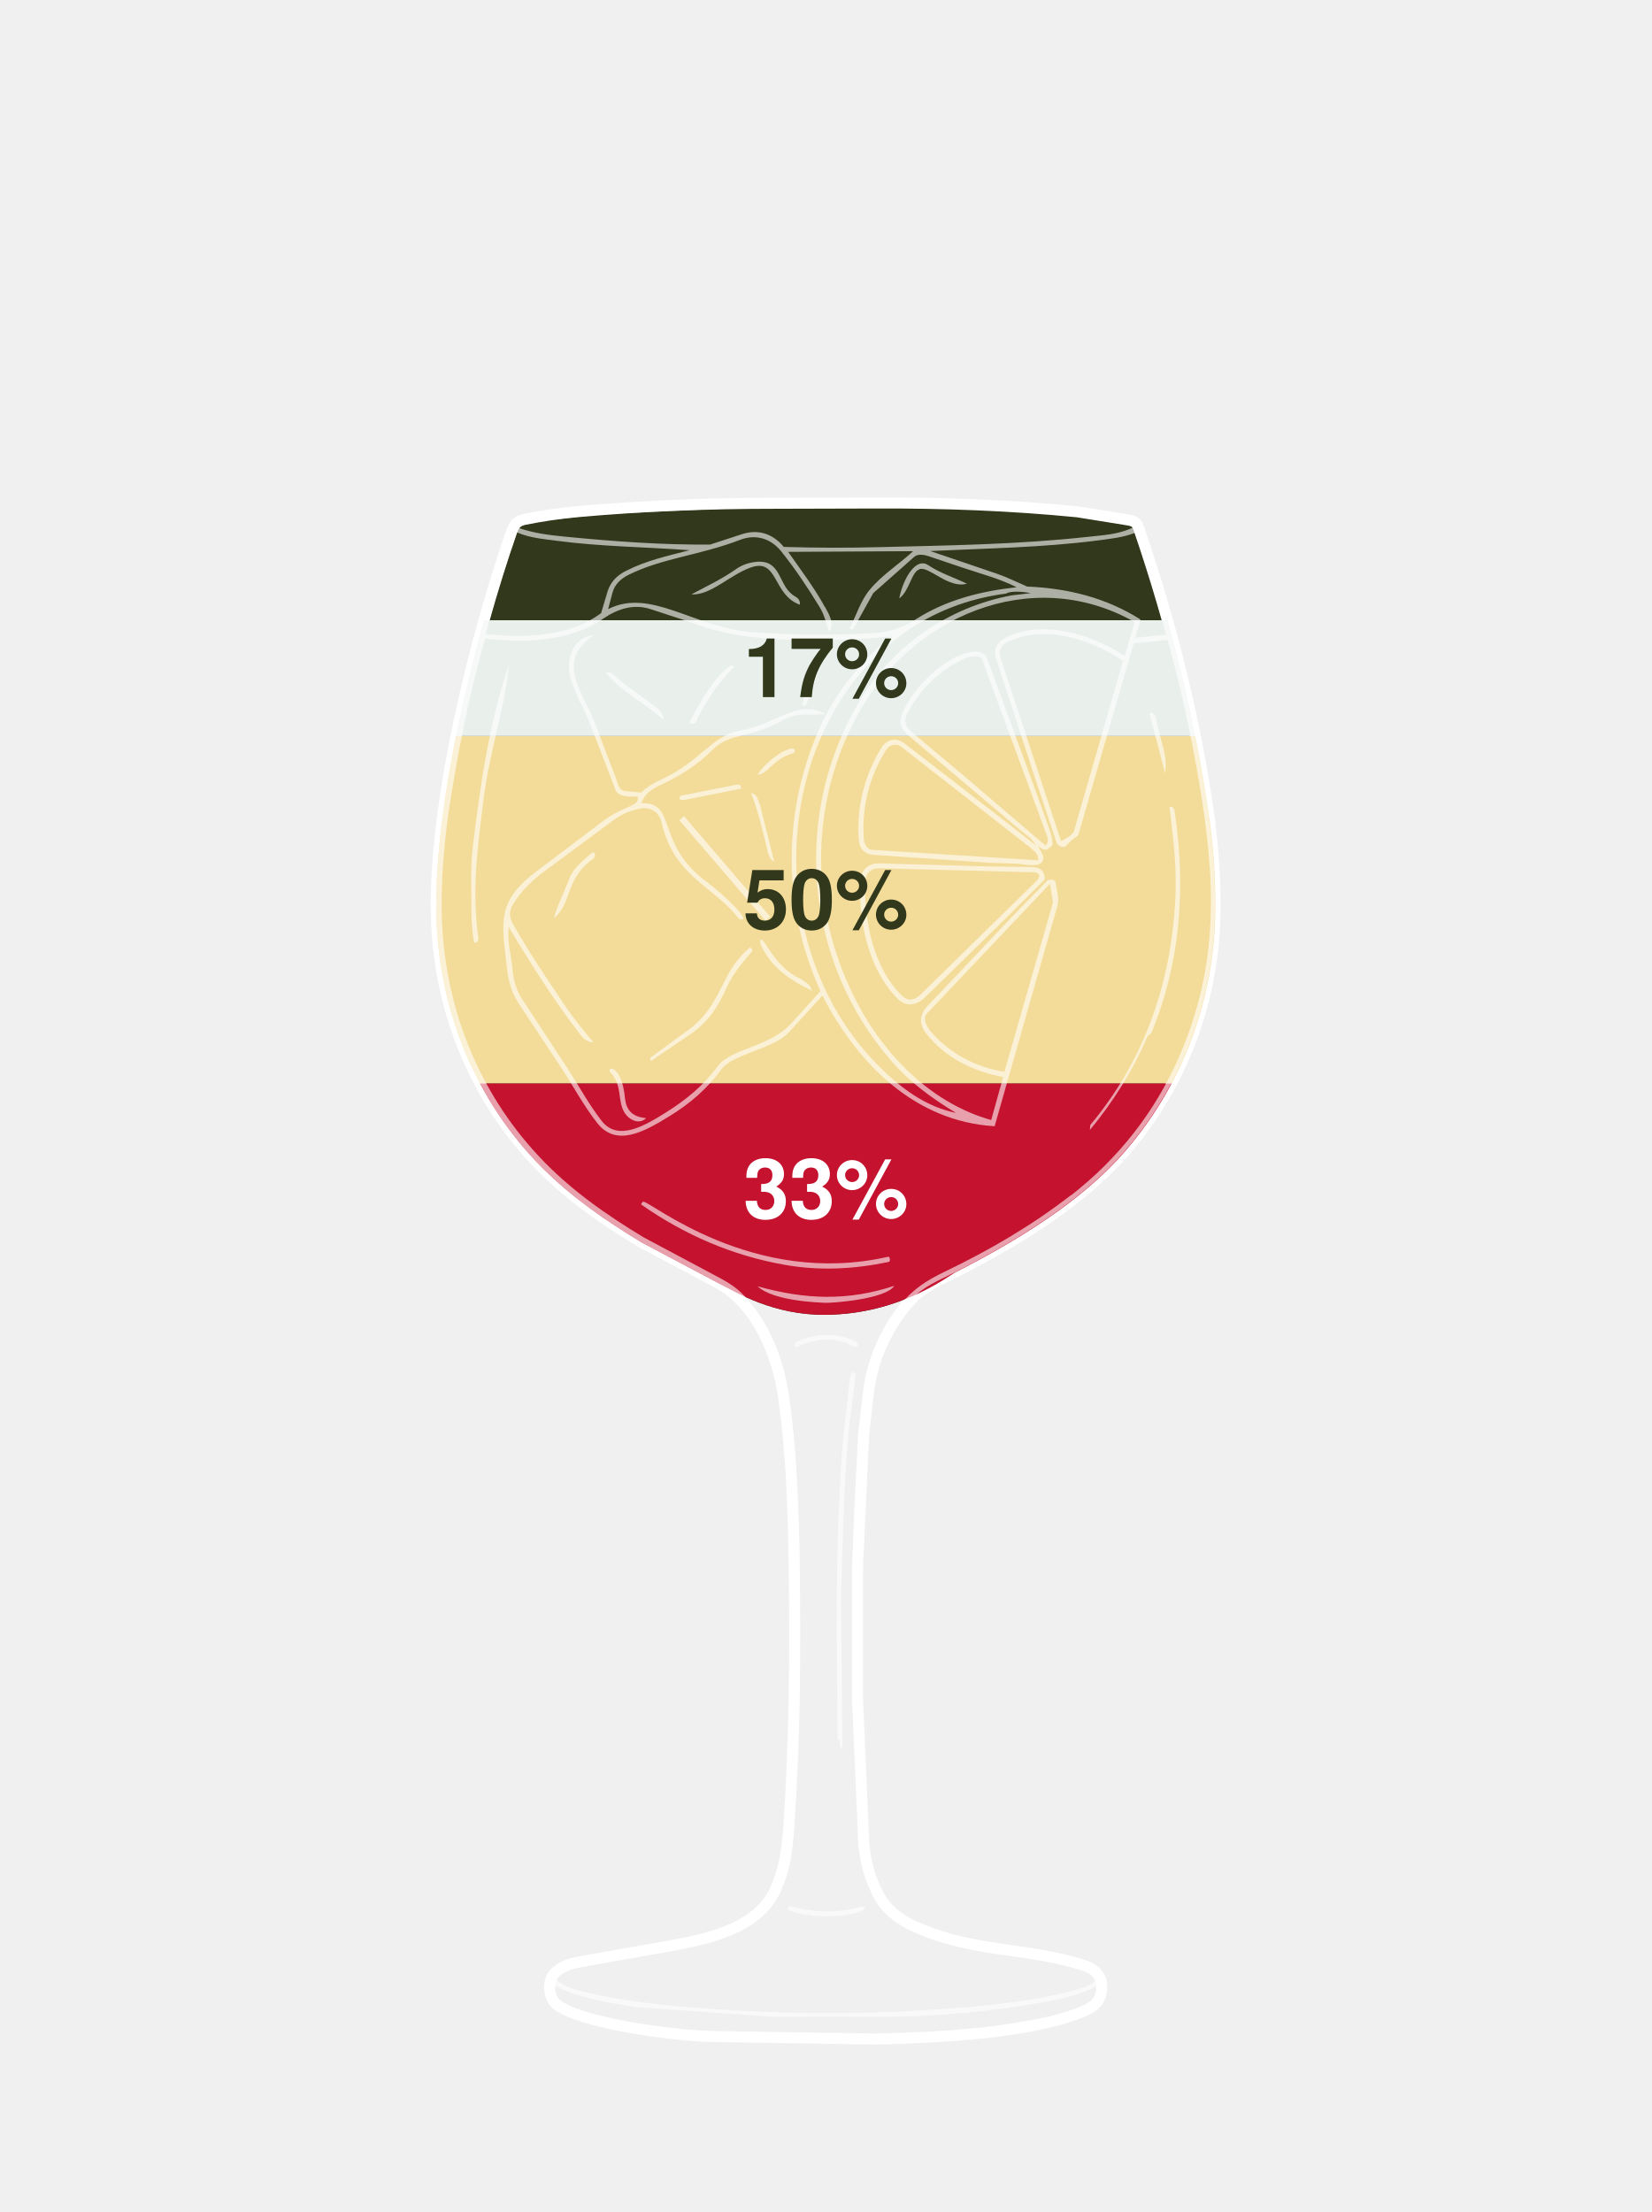
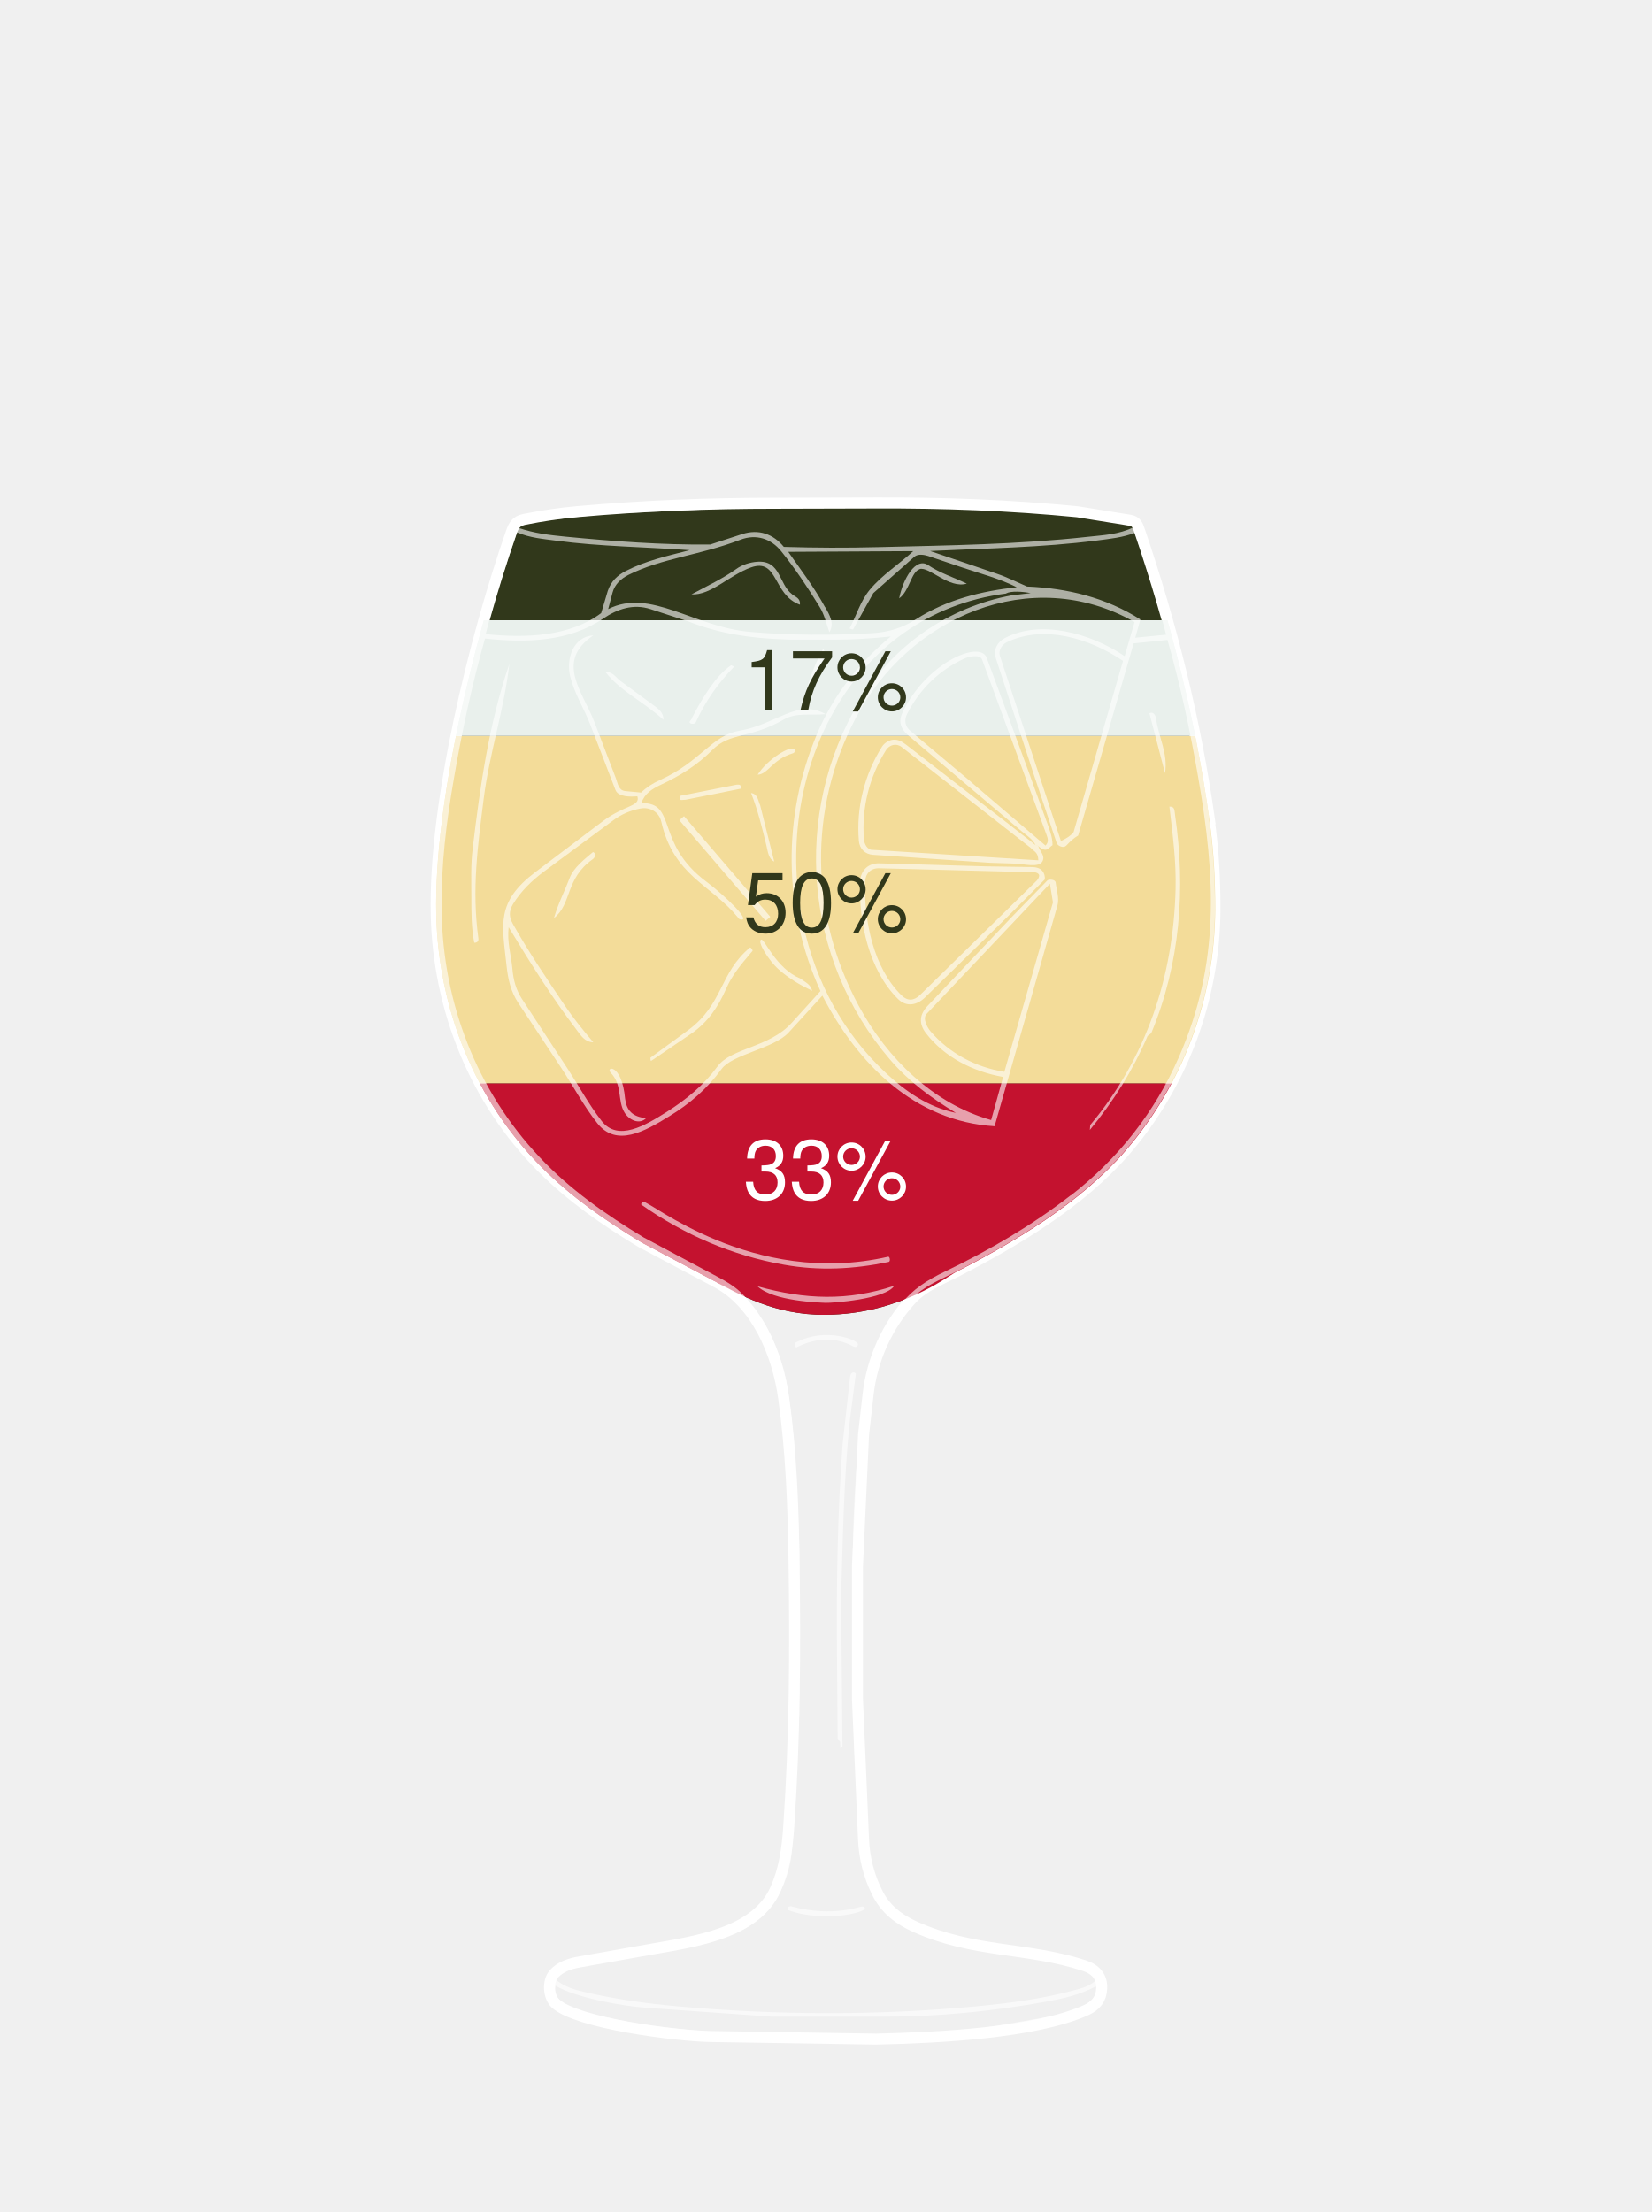
- <svg xmlns="http://www.w3.org/2000/svg" id="Capa_1" width="423.3mm" height="566.9mm" version="1.1" viewBox="0 0 1200 1607">
+ <svg xmlns="http://www.w3.org/2000/svg" id="Capa_1" width="423.3mm" height="566.9mm" version="1.1" viewBox="0 0 1199.9 1607">
  <defs>
    <style>
-       .st0 {
+       .st0, .st1 {
        fill: none;
+       }
+ 
+       .st1 {
        stroke: #fff;
        stroke-miterlimit: 10;
        stroke-width: 8px;
      }

-       .st1 {
-         opacity: 0;
+       .st2, .st3 {
+         fill: #fff;
      }

-       .st1, .st2 {
+       .st2, .st4 {
+         font-family: Helvetica, Helvetica;
+         font-size: 60px;
+       }
+ 
+       .st5 {
+         fill-opacity: 0;
+       }
+ 
+       .st5, .st6, .st4 {
        fill: #31381b;
      }

-       .st3 {
-         fill: #f16c24;
+       .st7 {
+         fill: #e9f0ec;
+       }
+ 
+       .st8 {
+         opacity: .6;
+       }
+ 
+       .st9 {
+         fill: #c4122f;
      }

      .st4 {
-         fill: #fff;
+         isolation: isolate;
      }

-       .st5 {
-         fill: #e9f0ec;
+       .st10 {
+         fill: #f3dc99;
      }

-       .st6 {
-         opacity: .6;
-       }
- 
-       .st7 {
-         fill: #f3dc99;
+       .st11 {
+         clip-path: url(#clippath);
      }
    </style>
-     <clipPath id="liquido">
-       <path d="M878.6,594.8c-10.1-71.5-27.4-140.8-50.6-209-1.5-4.4-2.4-7.1-7.3-7.9l-37.9-6.1c-49-4.8-97.3-6.6-146.7-6.4l-72.6.2c-48.5,0-95.8,1.8-144,6.1-13.2,1.2-25.8,3.1-38.4,5.6-6.1,1.2-7.8,4.4-9.6,9.5-27,77.7-56.4,197.1-54.5,278,1.6,68.7,28.2,134.5,76.6,183.2,21.8,21.9,46.4,38.8,72.7,54.7l54.3,28.8c14.2,7.5,41.4,24.1,79.3,23.7,54.1-.5,88.6-28,94.5-31,43.5-22.3,90.7-50.6,122.9-87.7,42.2-48.7,65.2-111,65.6-175.5.1-22.9-1.1-43.4-4.3-66.1Z" />
+     <clipPath id="clippath">
+       <path class="st0" d="M878.5,594.8c-10.1-71.5-27.4-140.8-50.6-209-1.5-4.4-2.4-7.1-7.3-7.9l-37.9-6.1c-49-4.8-97.3-6.6-146.7-6.4l-72.6.2c-48.5,0-95.8,1.8-144,6.1-13.2,1.2-25.8,3.1-38.4,5.6-6.1,1.2-7.8,4.4-9.6,9.5-27,77.7-56.4,197.1-54.5,278,1.6,68.7,28.2,134.5,76.6,183.2,21.8,21.9,46.4,38.8,72.7,54.7l54.3,28.8c14.2,7.5,41.4,24.1,79.3,23.7,54.1-.5,88.6-28,94.5-31,43.5-22.3,90.7-50.6,122.9-87.7,42.2-48.7,65.2-111,65.6-175.5,0-22.9-1.1-43.4-4.3-66.1h0Z" />
    </clipPath>
  </defs>
-   <rect class="st1" width="1200" height="1607" />
-   <path class="st2" d="M878.6,594.8c-10.1-71.5-27.4-140.8-50.6-209-1.5-4.4-2.4-7.1-7.3-7.9l-37.9-6.1c-49-4.8-97.3-6.6-146.7-6.4l-72.6.2c-48.5,0-95.8,1.8-144,6.1-13.2,1.2-25.8,3.1-38.4,5.6-6.1,1.2-7.8,4.4-9.6,9.5-27,77.7-56.4,197.1-54.5,278,1.6,68.7,28.2,134.5,76.6,183.2,21.8,21.9,46.4,38.8,72.7,54.7l54.3,28.8c14.2,7.5,41.4,24.1,79.3,23.7,54.1-.5,88.6-28,94.5-31,43.5-22.3,90.7-50.6,122.9-87.7,42.2-48.7,65.2-111,65.6-175.5.1-22.9-1.1-43.4-4.3-66.1Z" />
-   <path class="st0" d="M878.6,594.8c-10.1-71.5-27.4-140.8-50.6-209-1.5-4.4-2.4-7.1-7.3-7.9l-37.9-6.1c-49-4.8-97.3-6.6-146.7-6.4l-72.6.2c-48.5,0-95.8,1.8-144,6.1-13.2,1.2-25.8,3.1-38.4,5.6-6.1,1.2-7.8,4.4-9.6,9.5-27,77.7-56.4,197.1-54.5,278,1.6,68.7,28.2,134.5,76.6,183.2,21.8,21.9,46.4,38.8,72.7,54.7l54.3,28.8c29,15.4,44.3,51.8,48.8,84.2,5.5,39.5,6.9,78,7.5,118.3,1,64.8.6,128.2-3.8,192.7-1.1,16.4-3.1,31.1-9.6,45.7-14.3,32.2-58,38-91.5,43.9l-51.3,9.1c-6.5,1.1-13.7,3.5-18.2,8.6-4.8,5.4-4.1,16.7,1.2,21.6,15.7,14.2,87,23.5,112.9,23.9l120,1.9c45.2-1.1,115.1-4.3,152.6-21.1,7.1-3.2,10.9-8.2,11.2-15.7.4-8.5-4.4-13.9-12.6-16.6-41.2-13.5-80.3-9.1-122.9-28.2-12-5.4-21.7-12.9-27.6-24.9-6-12-9.3-24.9-9.9-38.6l-4.4-101.9v-96.6s4.4-95.4,4.4-95.4l3.3-29.2c2.9-25.7,13.8-49.9,31.2-69,9-9.8,20.8-14.2,32.3-20.1,43.5-22.3,90.7-50.6,122.9-87.7,42.2-48.7,65.2-111,65.6-175.5.1-22.9-1.1-43.4-4.3-66.1Z" />
-   <g clip-path="url(#liquido)">
-     <rect id="Campari" x="0" y="787.0" width="1200" height="168.2" fill="#c4122f" />
-     <rect id="Prosecco" x="0" y="534.7" width="1200" height="252.3" fill="#f3dc99" />
-     <rect id="Soda" x="0" y="450.6" width="1200" height="84.1" fill="#e9f0ec" />
+   <rect class="st5" y="0" width="1199.9" height="1606.9" />
+   <path class="st6" d="M878.5,594.8c-10.1-71.5-27.4-140.8-50.6-209-1.5-4.4-2.4-7.1-7.3-7.9l-37.9-6.1c-49-4.8-97.3-6.6-146.7-6.4l-72.6.2c-48.5,0-95.8,1.8-144,6.1-13.2,1.2-25.8,3.1-38.4,5.6-6.1,1.2-7.8,4.4-9.6,9.5-27,77.7-56.4,197.1-54.5,278,1.6,68.7,28.2,134.5,76.6,183.2,21.8,21.9,46.4,38.8,72.7,54.7l54.3,28.8c14.2,7.5,41.4,24.1,79.3,23.7,54.1-.5,88.6-28,94.5-31,43.5-22.3,90.7-50.6,122.9-87.7,42.2-48.7,65.2-111,65.6-175.5,0-22.9-1.1-43.4-4.3-66.1h0Z" />
+   <path class="st1" d="M878.5,594.8c-10.1-71.5-27.4-140.8-50.6-209-1.5-4.4-2.4-7.1-7.3-7.9l-37.9-6.1c-49-4.8-97.3-6.6-146.7-6.4l-72.6.2c-48.5,0-95.8,1.8-144,6.1-13.2,1.2-25.8,3.1-38.4,5.6-6.1,1.2-7.8,4.4-9.6,9.5-27,77.7-56.4,197.1-54.5,278,1.6,68.7,28.2,134.5,76.6,183.2,21.8,21.9,46.4,38.8,72.7,54.7l54.3,28.8c29,15.4,44.3,51.8,48.8,84.2,5.5,39.5,6.9,78,7.5,118.3,1,64.8.6,128.2-3.8,192.7-1.1,16.4-3.1,31.1-9.6,45.7-14.3,32.2-58,38-91.5,43.9l-51.3,9.1c-6.5,1.1-13.7,3.5-18.2,8.6-4.8,5.4-4.1,16.7,1.2,21.6,15.7,14.2,87,23.5,112.9,23.9l120,1.9c45.2-1.1,115.1-4.3,152.6-21.1,7.1-3.2,10.9-8.2,11.2-15.7.4-8.5-4.4-13.9-12.6-16.6-41.2-13.5-80.3-9.1-122.9-28.2-12-5.4-21.7-12.9-27.6-24.9-6-12-9.3-24.9-9.9-38.6l-4.4-101.9v-96.6l4.4-95.4,3.3-29.2c2.9-25.7,13.8-49.9,31.2-69,9-9.8,20.8-14.2,32.3-20.1,43.5-22.3,90.7-50.6,122.9-87.7,42.2-48.7,65.2-111,65.6-175.5,0-22.9-1.1-43.4-4.3-66.1h.2Z" />
+   <g class="st11">
+     <g>
+       <rect id="Campari" class="st9" y="787" width="1199.9" height="168.2" />
+       <rect id="Prosecco" class="st10" y="534.7" width="1199.9" height="252.3" />
+       <rect id="Soda" class="st7" y="450.6" width="1199.9" height="84.1" />
+     </g>
  </g>
-   <g class="st6">
-     <path class="st4" d="M878.6,594.8c-10.1-71.5-27.4-140.8-50.6-209-1.5-4.4-2.4-7.1-7.3-7.9l-37.9-6.1c-49-4.8-97.3-6.6-146.7-6.4l-72.6.2c-48.5,0-95.8,1.8-144,6.1-13.2,1.2-25.8,3.1-38.4,5.6-6.1,1.2-7.8,4.4-9.6,9.5-27,77.7-56.4,197.1-54.5,278,1.6,68.7,28.2,134.5,76.6,183.2,21.8,21.9,46.4,38.8,72.7,54.7l54.3,28.8c29,15.4,44.3,51.8,48.8,84.2,5.5,39.5,6.9,78,7.5,118.3,1,64.8.6,128.2-3.8,192.7-1.1,16.4-3.1,31.1-9.6,45.7-14.3,32.2-58,38-91.5,43.9l-51.3,9.1c-6.5,1.1-13.7,3.5-18.2,8.6-4.8,5.4-4.1,16.7,1.2,21.6,15.7,14.2,87,23.5,112.9,23.9l120,1.9c45.2-1.1,115.1-4.3,152.6-21.1,7.1-3.2,10.9-8.2,11.2-15.7.4-8.5-4.4-13.9-12.6-16.6-41.2-13.5-80.3-9.1-122.9-28.2-12-5.4-21.7-12.9-27.6-24.9-6-12-9.3-24.9-9.9-38.6l-4.4-101.9v-96.6s4.4-95.4,4.4-95.4l3.3-29.2c2.9-25.7,13.8-49.9,31.2-69,9-9.8,20.8-14.2,32.3-20.1,43.5-22.3,90.7-50.6,122.9-87.7,42.2-48.7,65.2-111,65.6-175.5.1-22.9-1.1-43.4-4.3-66.1ZM847.2,461.1l-22.4,2.2,3.7-13.3c-25.1-15.9-53.1-22.7-82.3-23.9-7-3-14.5-6.8-21.9-9.3l-48.5-16.5c41.8-2,80.9-2.5,121-7.6,9.9-1.3,18.9-2.2,27.7-5.6,8.6,24.8,16.1,48.5,22.7,73.9ZM599.4,441.2c-7.8-14.3-17.4-26.9-26.8-40.3l90.8-.5c-10.6,9.8-22.5,17.1-31.6,28.1-6.8,8.2-9.9,19.2-14.6,28,.8.6,2.2.8,2.5.8l14.7-26.4,29.8-26.4c2.6-2.3,7.1-1.5,10-.6l24.6,8.3c13.6,4.6,26.5,7.8,39.8,14.4-25.8,2.8-51,9.1-73.1,23.2-10,6.4-19.9,9.5-32,10.2-29.5,1.7-58.7,1.6-88.3-.9-41-3.4-72.7-32.2-103.4-16.6l3.2-12.1c1.6-5.9,6.1-10,11.4-12.7,24.9-12.4,51.9-14.2,81.5-25.6,11.3-4.3,22.2-.9,29.7,8.5,10.2,12.7,19.2,26.3,27.8,40.3,3.5,5.7,4.6,11.3,7.1,18.4,3.9-6.5-.1-12.8-3.1-18.3ZM731,431.1c3.5-1.9,11.9-1.4,17.8-.2l-13.7,1.6c-45.7,8.4-86.5,36.4-110.7,77-49.2,82.1-40,187.7,22.1,260.1,13.8,16.1,29.4,27.6,48,38.9-20.1-4.1-36.6-15.6-51.1-29.2-30.8-28.8-50.8-66.1-59.8-107.6-23.1-107,33.2-225.8,147.4-240.5ZM398.8,377.8l40.3-4.4,101.8-4.6h126c34.6.1,67.5,2.3,101.8,5.2,18.7,1.6,36.4,2.9,55.1,8.9-11.2,5.5-22,5.8-33.6,7.1-51,5.6-101.3,6.2-152.6,7.5-23.2.6-44.9.5-68.2-.2-7.8-9.5-18.4-13.1-30.2-9.3l-23.3,7.6c-35.2.3-69.8-2.3-104.9-5.7-12-1.2-22.9-2.4-34.6-6.5,7.5-4.5,14.8-4.9,22.4-5.7ZM375.6,386.8c9.6,4,18.7,4.7,28.5,6,32.3,4.3,63.8,4.5,96.9,6.9-15.9,4.1-31.6,7.5-46.4,15.1-6,3.1-10.7,7.4-13.1,14.5l-4.8,16.1c-22.8,17.1-54.7,18.3-83.9,15.3,6.3-25.3,14.3-49.2,22.7-73.9ZM765.8,1464.6l-49.3,8.5c-39.1,4.5-77.1,5.4-116.6,5.3-55.5-.1-121.7-1.7-174.1-16.3-12.6-3.5-25.1-9.2-22.1-19.4,14.4,8.7,48.9,14.9,65.6,16l91.6,6.5h81.8c39.5-.1,78-3.9,116.8-10.8,12.8-2.3,24.6-4.9,36.7-11.2,4.1,10.9-16.7,19-30.5,21.4ZM778,868.3c-28.6,22.2-59.1,39.9-91.7,55.6-12.4,5.9-23.2,12.8-31.6,23.4-17.2,21.5-25.4,46.4-28.4,73.9-4.9,44.5-7.2,87.9-6.7,132.8l1.2,118.1,4.1,70c.7,11.6,4.1,22.3,8.8,32.7,5.7,12.4,14.7,21,27.1,26.8,42.4,20,79,16.3,121.6,28.3,5.5,1.5,10.6,3.4,14.2,8.3-3.9,4-8.7,5.7-13.9,7.1-24.6,6.8-48.8,10-74.6,12.4-71.7,6.6-142.9,6.3-214.6,0-23.7-2.1-45.9-5.2-68.7-10.5-7.5-1.7-14.8-3.8-21-9.1,4.6-5.3,10.7-7.8,17.2-9l52-9.5c32.2-5.9,75.1-10.9,91.8-41.2,6.1-11.1,10-23.1,10.7-36l5.2-96.9.2-118.3-.8-19c-1.4-32.4-2.5-63.8-7.3-95.9-4-26.8-14.1-51.1-32.2-71-6.2-6.8-14.2-11.1-22.2-15.3l-50.7-27c-27.6-16.7-53.4-34.7-75.7-58.4-45.6-48.4-70.1-112-71.1-178.6-.5-33.4,3.4-64.7,9.1-97.4,5.9-34.4,13-67.2,22.4-100.7,30.1,3.2,61,2.4,86-14.6,10.4-7,21.9-10.8,34.2-6.8l28.2,9.2c22.4,8.8,45.3,12,68.7,12.8l5.2.2h32.1c13.7,0,26.5-.9,40.4-2.3-23.5,19.4-41.8,42.8-53.7,71.1-25.2,59.7-24.5,127.2,2.6,186.5l-20.9,23.1c-16.3,18.1-44,18.1-53.9,31.7-10.2,13.8-22.5,23.9-36.9,33-15.4,9.7-35.4,21.9-47.3,6.5-9.4-12.1-16.4-25.2-24.8-38.1l-32.8-50.1c-4.6-6.9-6.5-14.2-7.2-22.4-.9-10-4-19.3-2.7-30.1,15.7,25.9,31.2,50.7,49.3,74.5,3.1,4.1,6,9,12.2,9.1-7.8-9.3-14.5-17.4-20.9-27-13.1-19.5-26-38.4-37.5-58.9-2.8-5-3.1-9.1,0-14.4,5.7-9.3,13.7-17.2,22.8-23.9l50-37c5.9-4.4,12.4-7.2,19.6-8.6,7-1.4,13.8,2.4,15.4,9.6,8.9,39.3,36.1,45.7,55.3,69.1.8,1,.9,1.5,2,1.8,8.9,2-11-17.2-24.6-27.4-37.6-28-20.9-57.8-47.2-57,2.3-7.1,8.1-10.5,14-13.3,14.1-6.6,26.6-14.3,37.6-25.4,12.8-12.9,27.6-8.1,51.7-22,9.3-5.4,19.6-2.9,30.5-4-20.3-11.5-35.7,7.5-62.6,12.1-20.2,3.4-27.8,22.3-57.9,35.9-5.1,2.3-9.6,5.2-13.5,9l-11.5-1.1c-5-.5-5.4-5.6-6.8-9.3l-15.6-40.8c-8.5-22.2-28.8-44-.8-63-14.7.9-19.9,17.2-16.8,29.8,3.2,12.8,9.9,22.9,14.6,35l18.3,47.5c2,5.3,11.3,5,15.9,4.6,2.4,7.5-9.2,6.1-25.1,18.1l-48.9,36.9c-29,21.9-24.2,38.1-21.1,67.5,1.1,10.3,3,19.2,8.7,27.8l30.9,46.7c9,13.7,16.4,27.8,26.4,40.5,13.9,17.7,34.5,5.9,52.2-5,15.1-9.2,27.7-20.1,38.1-34.4,7.7-10.6,37.9-14.8,48.6-26.4l24.6-26.9c25.5,49.5,67,91.4,125.1,94.9l45.7-160.5c1.4-5.2-.8-11.6-1.3-16.4-.2-2.5-4.7-2.6-5.9-1.8l-26.4,27.1-60.7,64.1c-5.8,6.1-6.8,12.7-1.2,20,13.5,17.4,34,27.8,56,31.7l-8.7,31.3c-41.9-11.8-75.5-44.6-96.2-83-35.4-65.8-36.8-142.8-2.2-209,38.4-73.4,127.5-112.4,202.6-69.8l-7.2,24.8c-24.9-16.8-61.3-26.8-87.1-13.1-5.5,2.9-8.5,8.5-6.4,14.8l27,82.8,17.1,51.2c.8,2.4,5.1,3.9,6.9,2,3-3.2,5.6-5.6,8.7-7.4l40.3-139.6,24.6-2.5c9.5,33.2,16.4,65.7,22.3,99.7,12.7,73.1,15.9,135.4-14.1,203.6-17.3,39.5-43.7,73.3-78.3,100.2ZM729.8,778.7c-20.9-3.3-40-13.5-53.7-29.4-2.4-2.8-6-9.4-2.9-12.7l89.6-94.6,2.2,13.6-35.3,123.1ZM815.9,480.2l-35.9,124.3c-2.1,2.6-4.4,4.2-9.2,6.5l-44.3-134.4c-1.5-4.7,2.2-9.1,6-10.5,26.3-12.1,58.9-2.5,83.4,14Z" />
-     <path class="st4" d="M833.5,752.8l2.9-2.2c21-50.4,25.2-104.9,17.3-158.6-.5-3.1-.1-6.2-4.1-6,2.4,20.5,5,39.6,4.5,59.9-1.6,63.8-21.3,122.7-62,171.4l-.3,3.6c17.1-20.6,31.4-43.5,41.9-68.1Z" />
-     <path class="st4" d="M347.5,681.6c-4.9-35.7-.4-67.2,3.9-101.6,4.2-33.1,14.6-63.4,18.6-97.6-14.9,43.5-21.2,88.7-26.6,133.8-1.5,12.2-1,23.2-1,35.1,0,11.6,0,22.7,2.1,33.6,2.4,0,3.3-1.4,3-3.2Z" />
-     <path class="st4" d="M835.1,518.2l11.3,43.5c2.4-14.2-4.7-26.1-6.5-39.7-.4-2.9-2.4-5.2-4.8-3.8Z" />
-     <path class="st4" d="M474.4,512.1l-23.6-17.3c-3.3-2.4-5.5-6.9-10.9-6.5,10.9,14,28.3,21.9,42,34.6.3-5.1-3.6-8-7.5-10.8Z" />
-     <path class="st4" d="M502.7,521.9l-1.5,2c-.6.8-.1,1.3.3,1.5,1.2.8,3.5.5,4-.8,6.9-15.2,16.1-28.2,27.8-40.3l-2.2-1c-11.4,7.7-21.4,24.7-28.5,38.4Z" />
-     <path class="st4" d="M610.5,1270.2c.2-.3.7-.6,1.5-.9l-1-108.8c1.3-43,1.9-84.5,6.2-127.2l4.5-35c.1-.9-1.6-1.4-2.2-1.1-.9.5-1.7,1.1-1.9,2.8l-5.5,49.4c-3.7,50.3-4.5,99.5-4.1,149.9l.5,63.8,1.8,2.5.2,4.5Z" />
-     <path class="st4" d="M645.6,916.8c1.6-.3.9-4.1-.3-3.8-98.7,22.6-173.9-41.3-178.1-40-.4.1-1.8,1.8-1.2,2.2,31.2,21.8,65.8,36.9,103.6,43.6,25.6,4.6,50.6,3.3,76-2Z" />
-     <path class="st4" d="M649.8,934.1c-33.7,11.2-64.8,10.1-99.4.4,11.5,10.9,45.1,11.8,49.5,12s43.8-2.6,49.8-12.4Z" />
-     <path class="st4" d="M578.1,975.3c-1,.5-.5,3.5.4,3.6,13-6.6,27.7-8.2,41.2-.8,2.3,1.2,3.6,0,3.5-1.7-.1-2.7-23.2-12.6-45.1-1.1Z" />
-     <path class="st4" d="M585.3,512.5l1.3-2.7,10.8-30.1c1-2.7,2.8-5.1.6-8.4-7,12.7-11.6,26.1-15.2,40.7-.2.6,2.2,1,2.5.4Z" />
-     <path class="st4" d="M544.8,688.4c-22.2,18.3-19.3,41.2-44.9,60l-27.4,20c-.1.7,0,1.8.4,2.4l29-19.7c12.3-8.3,19.9-19.8,25.6-32.8,4.2-9.7,10.7-17.5,17.4-25.4l1.7-2c.5-.6-1.3-3-1.9-2.5Z" />
-     <rect class="st4" x="524.3" y="582.7" width="4.5" height="96.3" transform="translate(-283.8 494.6) rotate(-40.6)" />
-     <path class="st4" d="M430.9,618.9c-6,5.1-14.2,11.3-17.1,19-3.7,9.8-8.2,18.1-11.4,29.1,13.2-10.3,8-28.6,28.2-42.8,2-1.4,2.4-4.4.2-5.2Z" />
-     <path class="st4" d="M454.1,798.3c-2.4-26.5-14.8-23.4-10.4-18.9,8.6,9,4.7,20.3,10,28.9,3.3,5.4,10.8,9,15.7,4-10.2-.9-14.3-5.9-15.3-14Z" />
-     <path class="st4" d="M552.9,682.7c-3,1.2,5.2,14.9,12.8,21.6,7.4,6.6,15.7,11.4,24.3,15.5-1.3-5-5.3-6.3-8.4-8.8-18.1-7.4-26.2-29.3-28.7-28.4Z" />
-     <path class="st4" d="M562.4,625.8l-10.2-40.8c-1.6-3.3-1.5-8-6.6-8.9,5,12.8,7.9,24.9,11.1,38,1.1,4.5,1.5,9.8,5.7,11.8Z" />
-     <path class="st4" d="M494.9,581.2l3.2-.2,39.8-8c1-.2.3-2.7-.8-2.9-.5,0-.9-.2-2.2,0l-40.5,8c-1.1.2-.8,3.2.5,3.1Z" />
-     <path class="st4" d="M550.4,562.8c7.8-.4,10.2-10.9,25.7-15.6,1.3-.4,1.6-2,1.3-2.5-2.5-4.2-20.4,7.3-27,18.1Z" />
-     <path class="st4" d="M575.4,1385.1c-1.1-.3-2.6,0-2.9.7-.2.4-.5,1,.2,2,27,10,63.3.5,54.1-2.6-1.9-.6-20.6,8.1-51.4,0Z" />
-     <path class="st4" d="M575.5,431.8c-10-7.5-8.1-24.9-25.4-23.7-5.3.4-10.9,2.1-15.3,5.3-10.2,7.2-20.6,12-32.5,18.4,14,.9,27.7-14.1,43.3-19.6,19.9-7,15.6,20,35.5,27.1.5-4.7-3.2-5.6-5.6-7.4Z" />
-     <path class="st4" d="M668.2,413.4c6.9-2,21.2,14.5,34.2,10.6-10.2-4.9-19.3-7.6-28-13.4-9.1-6.2-18.4,10-21.1,24.1,7.6-5.5,8.7-19.4,14.9-21.2Z" />
-     <path class="st4" d="M624.9,640.5c-1.3,29.4,6.5,64.7,27.5,85.3,6.2,6.1,13.9,4.4,19.6-1.2l60.2-58.9,26.7-26.7c.4-2.3-.3-4.7-1.8-6.4-1.7-1.9-4.2-2.6-7.1-2.7l-33.7-.5-77.5-2.2c-8.1-.2-13.6,5.1-14,13.3ZM751.2,633.7c2,0,3.6,1,3.8,2.3.1,1-.6,2.6-1.8,3.8l-84.7,83c-4.5,4.4-9.2,4.5-13.4.4-20.4-19.8-27.4-54-26.6-82.3.2-6.3,4.1-10.3,10.4-10.1l112.4,2.9Z" />
-     <path class="st4" d="M748.6,564.1l-31.7-86.2c-4.9-13.3-44.4,3.9-61.3,40-3,6.4-1.1,11.7,4.1,16.2l76.6,64.8,6.1,5.1c3.9,3.2,8,5.7,10,10.1.6-.1,1.5.3,2,.7,1.5,1.1,3.4,2.7,5.4,2.5,1.9-.2,3.3-2.4,4.9-3.3,0-6.5-2.7-12.6-5-19.1l-11.1-30.7ZM705.7,568.2l-44.4-37.3c-3.7-3.1-4.6-7.7-2.2-12.3,8.9-17.7,23.3-31.8,41.4-40.1,3.2-1.5,10.8-3.3,12.9.3l46.8,127.3c1,2.8,2.1,5.4-.6,8.2l-53.9-46Z" />
-     <path class="st4" d="M735.1,600.4l-76.9-59.5c-2.9-2.3-5.9-3.8-9.2-3.5-2.6.2-6.1,1.9-8.1,4.9-12.8,20.4-18.9,44.4-16.9,68.5.5,6,4.6,9.8,10.2,10.2l85.1,5.8,18.5.6c6,.2,17,3.3,19.6-1.7,2.1-4.1-1.7-6.8-3.1-11.1-.5-.4-1.4-.8-2-.7l-17.4-13.6ZM633.7,617.5c-3.7-.2-5.8-4.3-6.1-7.7-1.8-22.9,3.9-45.4,16-64.8,2.5-4,7.6-5.3,11.4-2.3l93.8,73.3c2.3,2.7,5.3,2.9,5.5,9l-120.6-7.6Z" />
-     <path class="st4" d="M736,599.8c-.1,0-.5.2-.9.5.5-.1.7-.3.9-.5Z" />
+   <g class="st8">
+     <path class="st3" d="M878.5,594.8c-10.1-71.5-27.4-140.8-50.6-209-1.5-4.4-2.4-7.1-7.3-7.9l-37.9-6.1c-49-4.8-97.3-6.6-146.7-6.4l-72.6.2c-48.5,0-95.8,1.8-144,6.1-13.2,1.2-25.8,3.1-38.4,5.6-6.1,1.2-7.8,4.4-9.6,9.5-27,77.7-56.4,197.1-54.5,278,1.6,68.7,28.2,134.5,76.6,183.2,21.8,21.9,46.4,38.8,72.7,54.7l54.3,28.8c29,15.4,44.3,51.8,48.8,84.2,5.5,39.5,6.9,78,7.5,118.3,1,64.8.6,128.2-3.8,192.7-1.1,16.4-3.1,31.1-9.6,45.7-14.3,32.2-58,38-91.5,43.9l-51.3,9.1c-6.5,1.1-13.7,3.5-18.2,8.6-4.8,5.4-4.1,16.7,1.2,21.6,15.7,14.2,87,23.5,112.9,23.9l120,1.9c45.2-1.1,115.1-4.3,152.6-21.1,7.1-3.2,10.9-8.2,11.2-15.7.4-8.5-4.4-13.9-12.6-16.6-41.2-13.5-80.3-9.1-122.9-28.2-12-5.4-21.7-12.9-27.6-24.9-6-12-9.3-24.9-9.9-38.6l-4.4-101.9v-96.6l4.4-95.4,3.3-29.2c2.9-25.7,13.8-49.9,31.2-69,9-9.8,20.8-14.2,32.3-20.1,43.5-22.3,90.7-50.6,122.9-87.7,42.2-48.7,65.2-111,65.6-175.5,0-22.9-1.1-43.4-4.3-66.1h.2ZM847.1,461.1l-22.4,2.2,3.7-13.3c-25.1-15.9-53.1-22.7-82.3-23.9-7-3-14.5-6.8-21.9-9.3l-48.5-16.5c41.8-2,80.9-2.5,121-7.6,9.9-1.3,18.9-2.2,27.7-5.6,8.6,24.8,16.1,48.5,22.7,73.9h0ZM599.4,441.2c-7.8-14.3-17.4-26.9-26.8-40.3l90.8-.5c-10.6,9.8-22.5,17.1-31.6,28.1-6.8,8.2-9.9,19.2-14.6,28,.8.6,2.2.8,2.5.8l14.7-26.4,29.8-26.4c2.6-2.3,7.1-1.5,10-.6l24.6,8.3c13.6,4.6,26.5,7.8,39.8,14.4-25.8,2.8-51,9.1-73.1,23.2-10,6.4-19.9,9.5-32,10.2-29.5,1.7-58.7,1.6-88.3-.9-41-3.4-72.7-32.2-103.4-16.6l3.2-12.1c1.6-5.9,6.1-10,11.4-12.7,24.9-12.4,51.9-14.2,81.5-25.6,11.3-4.3,22.2-.9,29.7,8.5,10.2,12.7,19.2,26.3,27.8,40.3,3.5,5.7,4.6,11.3,7.1,18.4,3.9-6.5,0-12.8-3.1-18.3v.2ZM730.9,431.1c3.5-1.9,11.9-1.4,17.8-.2l-13.7,1.6c-45.7,8.4-86.5,36.4-110.7,77-49.2,82.1-40,187.7,22.1,260.1,13.8,16.1,29.4,27.6,48,38.9-20.1-4.1-36.6-15.6-51.1-29.2-30.8-28.8-50.8-66.1-59.8-107.6-23.1-107,33.2-225.8,147.4-240.5h0ZM398.8,377.8l40.3-4.4,101.8-4.6h126c34.6,0,67.5,2.3,101.8,5.2,18.7,1.6,36.4,2.9,55.1,8.9-11.2,5.5-22,5.8-33.6,7.1-51,5.6-101.3,6.2-152.6,7.5-23.2.6-44.9.5-68.2-.2-7.8-9.5-18.4-13.1-30.2-9.3l-23.3,7.6c-35.2.3-69.8-2.3-104.9-5.7-12-1.2-22.9-2.4-34.6-6.5,7.5-4.5,14.8-4.9,22.4-5.7h0ZM375.6,386.8c9.6,4,18.7,4.7,28.5,6,32.3,4.3,63.8,4.5,96.9,6.9-15.9,4.1-31.6,7.5-46.4,15.1-6,3.1-10.7,7.4-13.1,14.5l-4.8,16.1c-22.8,17.1-54.7,18.3-83.9,15.3,6.3-25.3,14.3-49.2,22.7-73.9h0ZM765.7,1464.5l-49.3,8.5c-39.1,4.5-77.1,5.4-116.6,5.3-55.5,0-121.7-1.7-174.1-16.3-12.6-3.5-25.1-9.2-22.1-19.4,14.4,8.7,48.9,14.9,65.6,16l91.6,6.5h81.8c39.5,0,78-3.9,116.8-10.8,12.8-2.3,24.6-4.9,36.7-11.2,4.1,10.9-16.7,19-30.5,21.4h0ZM777.9,868.3c-28.6,22.2-59.1,39.9-91.7,55.6-12.4,5.9-23.2,12.8-31.6,23.4-17.2,21.5-25.4,46.4-28.4,73.9-4.9,44.5-7.2,87.9-6.7,132.8l1.2,118.1,4.1,70c.7,11.6,4.1,22.3,8.8,32.7,5.7,12.4,14.7,21,27.1,26.8,42.4,20,79,16.3,121.6,28.3,5.5,1.5,10.6,3.4,14.2,8.3-3.9,4-8.7,5.7-13.9,7.1-24.6,6.8-48.8,10-74.6,12.4-71.7,6.6-142.9,6.3-214.6,0-23.7-2.1-45.9-5.2-68.7-10.5-7.5-1.7-14.8-3.8-21-9.1,4.6-5.3,10.7-7.8,17.2-9l52-9.5c32.2-5.9,75.1-10.9,91.8-41.2,6.1-11.1,10-23.1,10.7-36l5.2-96.9.2-118.3-.8-19c-1.4-32.4-2.5-63.8-7.3-95.9-4-26.8-14.1-51.1-32.2-71-6.2-6.8-14.2-11.1-22.2-15.3l-50.7-27c-27.6-16.7-53.4-34.7-75.7-58.4-45.6-48.4-70.1-112-71.1-178.6-.5-33.4,3.4-64.7,9.1-97.4,5.9-34.4,13-67.2,22.4-100.7,30.1,3.2,61,2.4,86-14.6,10.4-7,21.9-10.8,34.2-6.8l28.2,9.2c22.4,8.8,45.3,12,68.7,12.8l5.2.2h32.1c13.7,0,26.5-.9,40.4-2.3-23.5,19.4-41.8,42.8-53.7,71.1-25.2,59.7-24.5,127.2,2.6,186.5l-20.9,23.1c-16.3,18.1-44,18.1-53.9,31.7-10.2,13.8-22.5,23.9-36.9,33-15.4,9.7-35.4,21.9-47.3,6.5-9.4-12.1-16.4-25.2-24.8-38.1l-32.8-50.1c-4.6-6.9-6.5-14.2-7.2-22.4-.9-10-4-19.3-2.7-30.1,15.7,25.9,31.2,50.7,49.3,74.5,3.1,4.1,6,9,12.2,9.1-7.8-9.3-14.5-17.4-20.9-27-13.1-19.5-26-38.4-37.5-58.9-2.8-5-3.1-9.1,0-14.4,5.7-9.3,13.7-17.2,22.8-23.9l50-37c5.9-4.4,12.4-7.2,19.6-8.6,7-1.4,13.8,2.4,15.4,9.6,8.9,39.3,36.1,45.7,55.3,69.1.8,1,.9,1.5,2,1.8,8.9,2-11-17.2-24.6-27.4-37.6-28-20.9-57.8-47.2-57,2.3-7.1,8.1-10.5,14-13.3,14.1-6.6,26.6-14.3,37.6-25.4,12.8-12.9,27.6-8.1,51.7-22,9.3-5.4,19.6-2.9,30.5-4-20.3-11.5-35.7,7.5-62.6,12.1-20.2,3.4-27.8,22.3-57.9,35.9-5.1,2.3-9.6,5.2-13.5,9l-11.5-1.1c-5-.5-5.4-5.6-6.8-9.3l-15.6-40.8c-8.5-22.2-28.8-44-.8-63-14.7.9-19.9,17.2-16.8,29.8,3.2,12.8,9.9,22.9,14.6,35l18.3,47.5c2,5.3,11.3,5,15.9,4.6,2.4,7.5-9.2,6.1-25.1,18.1l-48.9,36.9c-29,21.9-24.2,38.1-21.1,67.5,1.1,10.3,3,19.2,8.7,27.8l30.9,46.7c9,13.7,16.4,27.8,26.4,40.5,13.9,17.7,34.5,5.9,52.2-5,15.1-9.2,27.7-20.1,38.1-34.4,7.7-10.6,37.9-14.8,48.6-26.4l24.6-26.9c25.5,49.5,67,91.4,125.1,94.9l45.7-160.5c1.4-5.2-.8-11.6-1.3-16.4-.2-2.5-4.7-2.6-5.9-1.8l-26.4,27.1-60.7,64.1c-5.8,6.1-6.8,12.7-1.2,20,13.5,17.4,34,27.8,56,31.7l-8.7,31.3c-41.9-11.8-75.5-44.6-96.2-83-35.4-65.8-36.8-142.8-2.2-209,38.4-73.4,127.5-112.4,202.6-69.8l-7.2,24.8c-24.9-16.8-61.3-26.8-87.1-13.1-5.5,2.9-8.5,8.5-6.4,14.8l27,82.8,17.1,51.2c.8,2.4,5.1,3.9,6.9,2,3-3.2,5.6-5.6,8.7-7.4l40.3-139.6,24.6-2.5c9.5,33.2,16.4,65.7,22.3,99.7,12.7,73.1,15.9,135.4-14.1,203.6-17.3,39.5-43.7,73.3-78.3,100.2h0ZM729.7,778.7c-20.9-3.3-40-13.5-53.7-29.4-2.4-2.8-6-9.4-2.9-12.7l89.6-94.6,2.2,13.6-35.3,123.1h.1ZM815.8,480.2l-35.9,124.3c-2.1,2.6-4.4,4.2-9.2,6.5l-44.3-134.4c-1.5-4.7,2.2-9.1,6-10.5,26.3-12.1,58.9-2.5,83.4,14h0Z" />
+     <path class="st3" d="M833.4,752.8l2.9-2.2c21-50.4,25.2-104.9,17.3-158.6-.5-3.1,0-6.2-4.1-6,2.4,20.5,5,39.6,4.5,59.9-1.6,63.8-21.3,122.7-62,171.4l-.3,3.6c17.1-20.6,31.4-43.5,41.9-68.1h-.2Z" />
+     <path class="st3" d="M347.5,681.6c-4.9-35.7-.4-67.2,3.9-101.6,4.2-33.1,14.6-63.4,18.6-97.6-14.9,43.5-21.2,88.7-26.6,133.8-1.5,12.2-1,23.2-1,35.1s0,22.7,2.1,33.6c2.4,0,3.3-1.4,3-3.2h0Z" />
+     <path class="st3" d="M835,518.2l11.3,43.5c2.4-14.2-4.7-26.1-6.5-39.7-.4-2.9-2.4-5.2-4.8-3.8Z" />
+     <path class="st3" d="M474.4,512.1l-23.6-17.3c-3.3-2.4-5.5-6.9-10.9-6.5,10.9,14,28.3,21.9,42,34.6.3-5.1-3.6-8-7.5-10.8Z" />
+     <path class="st3" d="M502.7,521.9l-1.5,2c-.6.8,0,1.3.3,1.5,1.2.8,3.5.5,4-.8,6.9-15.2,16.1-28.2,27.8-40.3l-2.2-1c-11.4,7.7-21.4,24.7-28.5,38.4v.2Z" />
+     <path class="st3" d="M610.5,1270.1c.2-.3.7-.6,1.5-.9l-1-108.8c1.3-43,1.9-84.5,6.2-127.2l4.5-35c0-.9-1.6-1.4-2.2-1.1-.9.5-1.7,1.1-1.9,2.8l-5.5,49.4c-3.7,50.3-4.5,99.5-4.1,149.9l.5,63.8,1.8,2.5.2,4.5h0Z" />
+     <path class="st3" d="M645.5,916.8c1.6-.3.9-4.1-.3-3.8-98.7,22.6-173.9-41.3-178.1-40-.4,0-1.8,1.8-1.2,2.2,31.2,21.8,65.8,36.9,103.6,43.6,25.6,4.6,50.6,3.3,76-2Z" />
+     <path class="st3" d="M649.7,934.1c-33.7,11.2-64.8,10.1-99.4.4,11.5,10.9,45.1,11.8,49.5,12s43.8-2.6,49.8-12.4h.1Z" />
+     <path class="st3" d="M578.1,975.3c-1,.5-.5,3.5.4,3.6,13-6.6,27.7-8.2,41.2-.8,2.3,1.2,3.6,0,3.5-1.7,0-2.7-23.2-12.6-45.1-1.1h0Z" />
+     <path class="st3" d="M585.3,512.5l1.3-2.7,10.8-30.1c1-2.7,2.8-5.1.6-8.4-7,12.7-11.6,26.1-15.2,40.7-.2.6,2.2,1,2.5.4h0Z" />
+     <path class="st3" d="M544.8,688.4c-22.2,18.3-19.3,41.2-44.9,60l-27.4,20c0,.7,0,1.8.4,2.4l29-19.7c12.3-8.3,19.9-19.8,25.6-32.8,4.2-9.7,10.7-17.5,17.4-25.4l1.7-2c.5-.6-1.3-3-1.9-2.5h0Z" />
+     <rect class="st3" x="524.2" y="582.8" width="4.5" height="96.3" transform="translate(-283.8 494.5) rotate(-40.6)" />
+     <path class="st3" d="M430.9,618.9c-6,5.1-14.2,11.3-17.1,19-3.7,9.8-8.2,18.1-11.4,29.1,13.2-10.3,8-28.6,28.2-42.8,2-1.4,2.4-4.4.2-5.2h0Z" />
+     <path class="st3" d="M454.1,798.3c-2.4-26.5-14.8-23.4-10.4-18.9,8.6,9,4.7,20.3,10,28.9,3.3,5.4,10.8,9,15.7,4-10.2-.9-14.3-5.9-15.3-14h0Z" />
+     <path class="st3" d="M552.9,682.7c-3,1.2,5.2,14.9,12.8,21.6,7.4,6.6,15.7,11.4,24.3,15.5-1.3-5-5.3-6.3-8.4-8.8-18.1-7.4-26.2-29.3-28.7-28.4h0Z" />
+     <path class="st3" d="M562.4,625.8l-10.2-40.8c-1.6-3.3-1.5-8-6.6-8.9,5,12.8,7.9,24.9,11.1,38,1.1,4.5,1.5,9.8,5.7,11.8h0Z" />
+     <path class="st3" d="M494.9,581.2l3.2-.2,39.8-8c1-.2.3-2.7-.8-2.9-.5,0-.9-.2-2.2,0l-40.5,8c-1.1.2-.8,3.2.5,3.1h0Z" />
+     <path class="st3" d="M550.4,562.8c7.8-.4,10.2-10.9,25.7-15.6,1.3-.4,1.6-2,1.3-2.5-2.5-4.2-20.4,7.3-27,18.1Z" />
+     <path class="st3" d="M575.4,1385c-1.1-.3-2.6,0-2.9.7-.2.4-.5,1,.2,2,27,10,63.3.5,54.1-2.6-1.9-.6-20.6,8.1-51.4,0h0Z" />
+     <path class="st3" d="M575.5,431.8c-10-7.5-8.1-24.9-25.4-23.7-5.3.4-10.9,2.1-15.3,5.3-10.2,7.2-20.6,12-32.5,18.4,14,.9,27.7-14.1,43.3-19.6,19.9-7,15.6,20,35.5,27.1.5-4.7-3.2-5.6-5.6-7.4h0Z" />
+     <path class="st3" d="M668.1,413.4c6.9-2,21.2,14.5,34.2,10.6-10.2-4.9-19.3-7.6-28-13.4-9.1-6.2-18.4,10-21.1,24.1,7.6-5.5,8.7-19.4,14.9-21.2h0Z" />
+     <path class="st3" d="M624.9,640.5c-1.3,29.4,6.5,64.7,27.5,85.3,6.2,6.1,13.9,4.4,19.6-1.2l60.2-58.9,26.7-26.7c.4-2.3-.3-4.7-1.8-6.4-1.7-1.9-4.2-2.6-7.1-2.7l-33.7-.5-77.5-2.2c-8.1-.2-13.6,5.1-14,13.3h0ZM751.1,633.7c2,0,3.6,1,3.8,2.3,0,1-.6,2.6-1.8,3.8l-84.7,83c-4.5,4.4-9.2,4.5-13.4.4-20.4-19.8-27.4-54-26.6-82.3.2-6.3,4.1-10.3,10.4-10.1l112.4,2.9h-.1Z" />
+     <path class="st3" d="M748.5,564.1l-31.7-86.2c-4.9-13.3-44.4,3.9-61.3,40-3,6.4-1.1,11.7,4.1,16.2l76.6,64.8,6.1,5.1c3.9,3.2,8,5.7,10,10.1.6,0,1.5.3,2,.7,1.5,1.1,3.4,2.7,5.4,2.5,1.9-.2,3.3-2.4,4.9-3.3,0-6.5-2.7-12.6-5-19.1l-11.1-30.7h0ZM705.6,568.2l-44.4-37.3c-3.7-3.1-4.6-7.7-2.2-12.3,8.9-17.7,23.3-31.8,41.4-40.1,3.2-1.5,10.8-3.3,12.9.3l46.8,127.3c1,2.8,2.1,5.4-.6,8.2l-53.9-46h0Z" />
+     <path class="st3" d="M735,600.4l-76.9-59.5c-2.9-2.3-5.9-3.8-9.2-3.5-2.6.2-6.1,1.9-8.1,4.9-12.8,20.4-18.9,44.4-16.9,68.5.5,6,4.6,9.8,10.2,10.2l85.1,5.8,18.5.6c6,.2,17,3.3,19.6-1.7,2.1-4.1-1.7-6.8-3.1-11.1-.5-.4-1.4-.8-2-.7l-17.4-13.6h.2ZM633.7,617.5c-3.7-.2-5.8-4.3-6.1-7.7-1.8-22.9,3.9-45.4,16-64.8,2.5-4,7.6-5.3,11.4-2.3l93.8,73.3c2.3,2.7,5.3,2.9,5.5,9l-120.6-7.6h0Z" />
+     <path class="st3" d="M735.9,599.8c0,0-.5.2-.9.5.5,0,.7-.3.9-.5Z" />
  </g>
-   <g id="porcentajes" font-family="Helvetica, Arial, sans-serif" font-size="60" font-weight="700" text-anchor="middle" dominant-baseline="central">
-     <text x="600" y="871.1" fill="#fff">33%</text>
-     <text x="600" y="660.9" fill="#31381b">50%</text>
-     <text x="600" y="492.7" fill="#31381b">17%</text>
+   <g id="porcentajes">
+     <text class="st2" transform="translate(539.9 871.1)">
+       <tspan x="0" y="0">33%</tspan>
+     </text>
+     <text class="st4" transform="translate(539.9 676.9)">
+       <tspan x="0" y="0">50%</tspan>
+     </text>
+     <text class="st4" transform="translate(539.9 515.7)">
+       <tspan x="0" y="0">17%</tspan>
+     </text>
  </g>
</svg>
